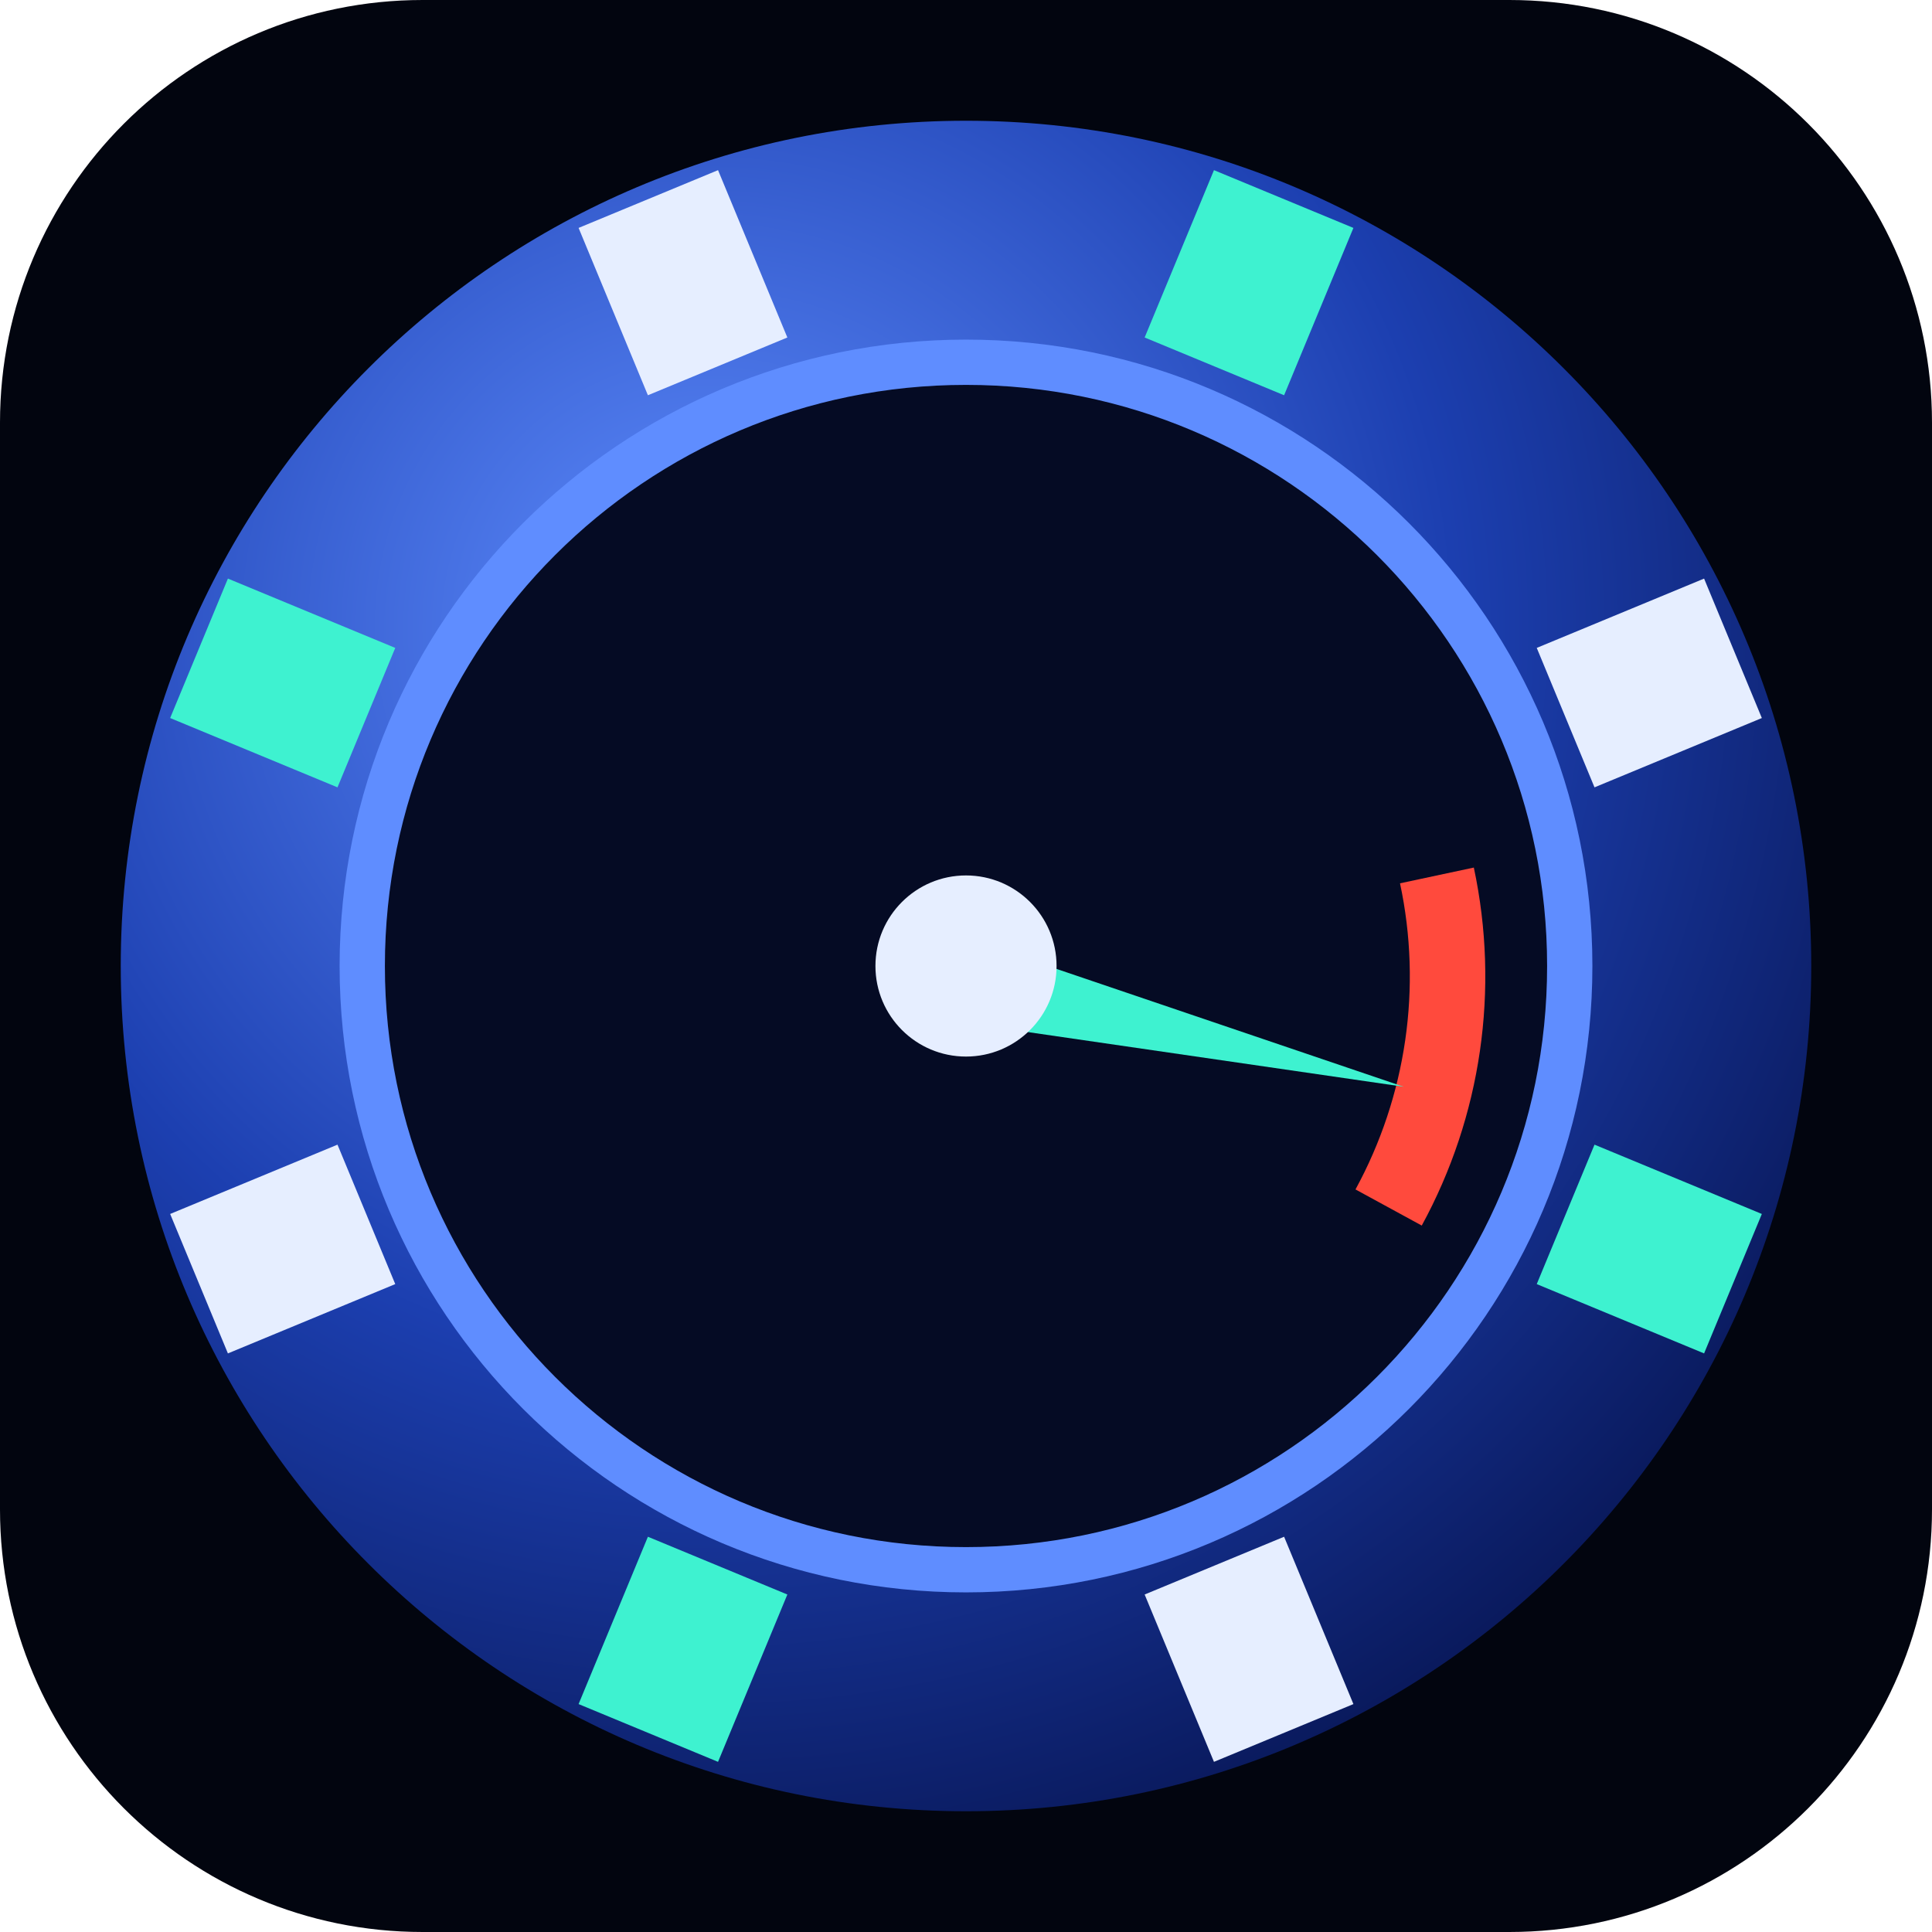
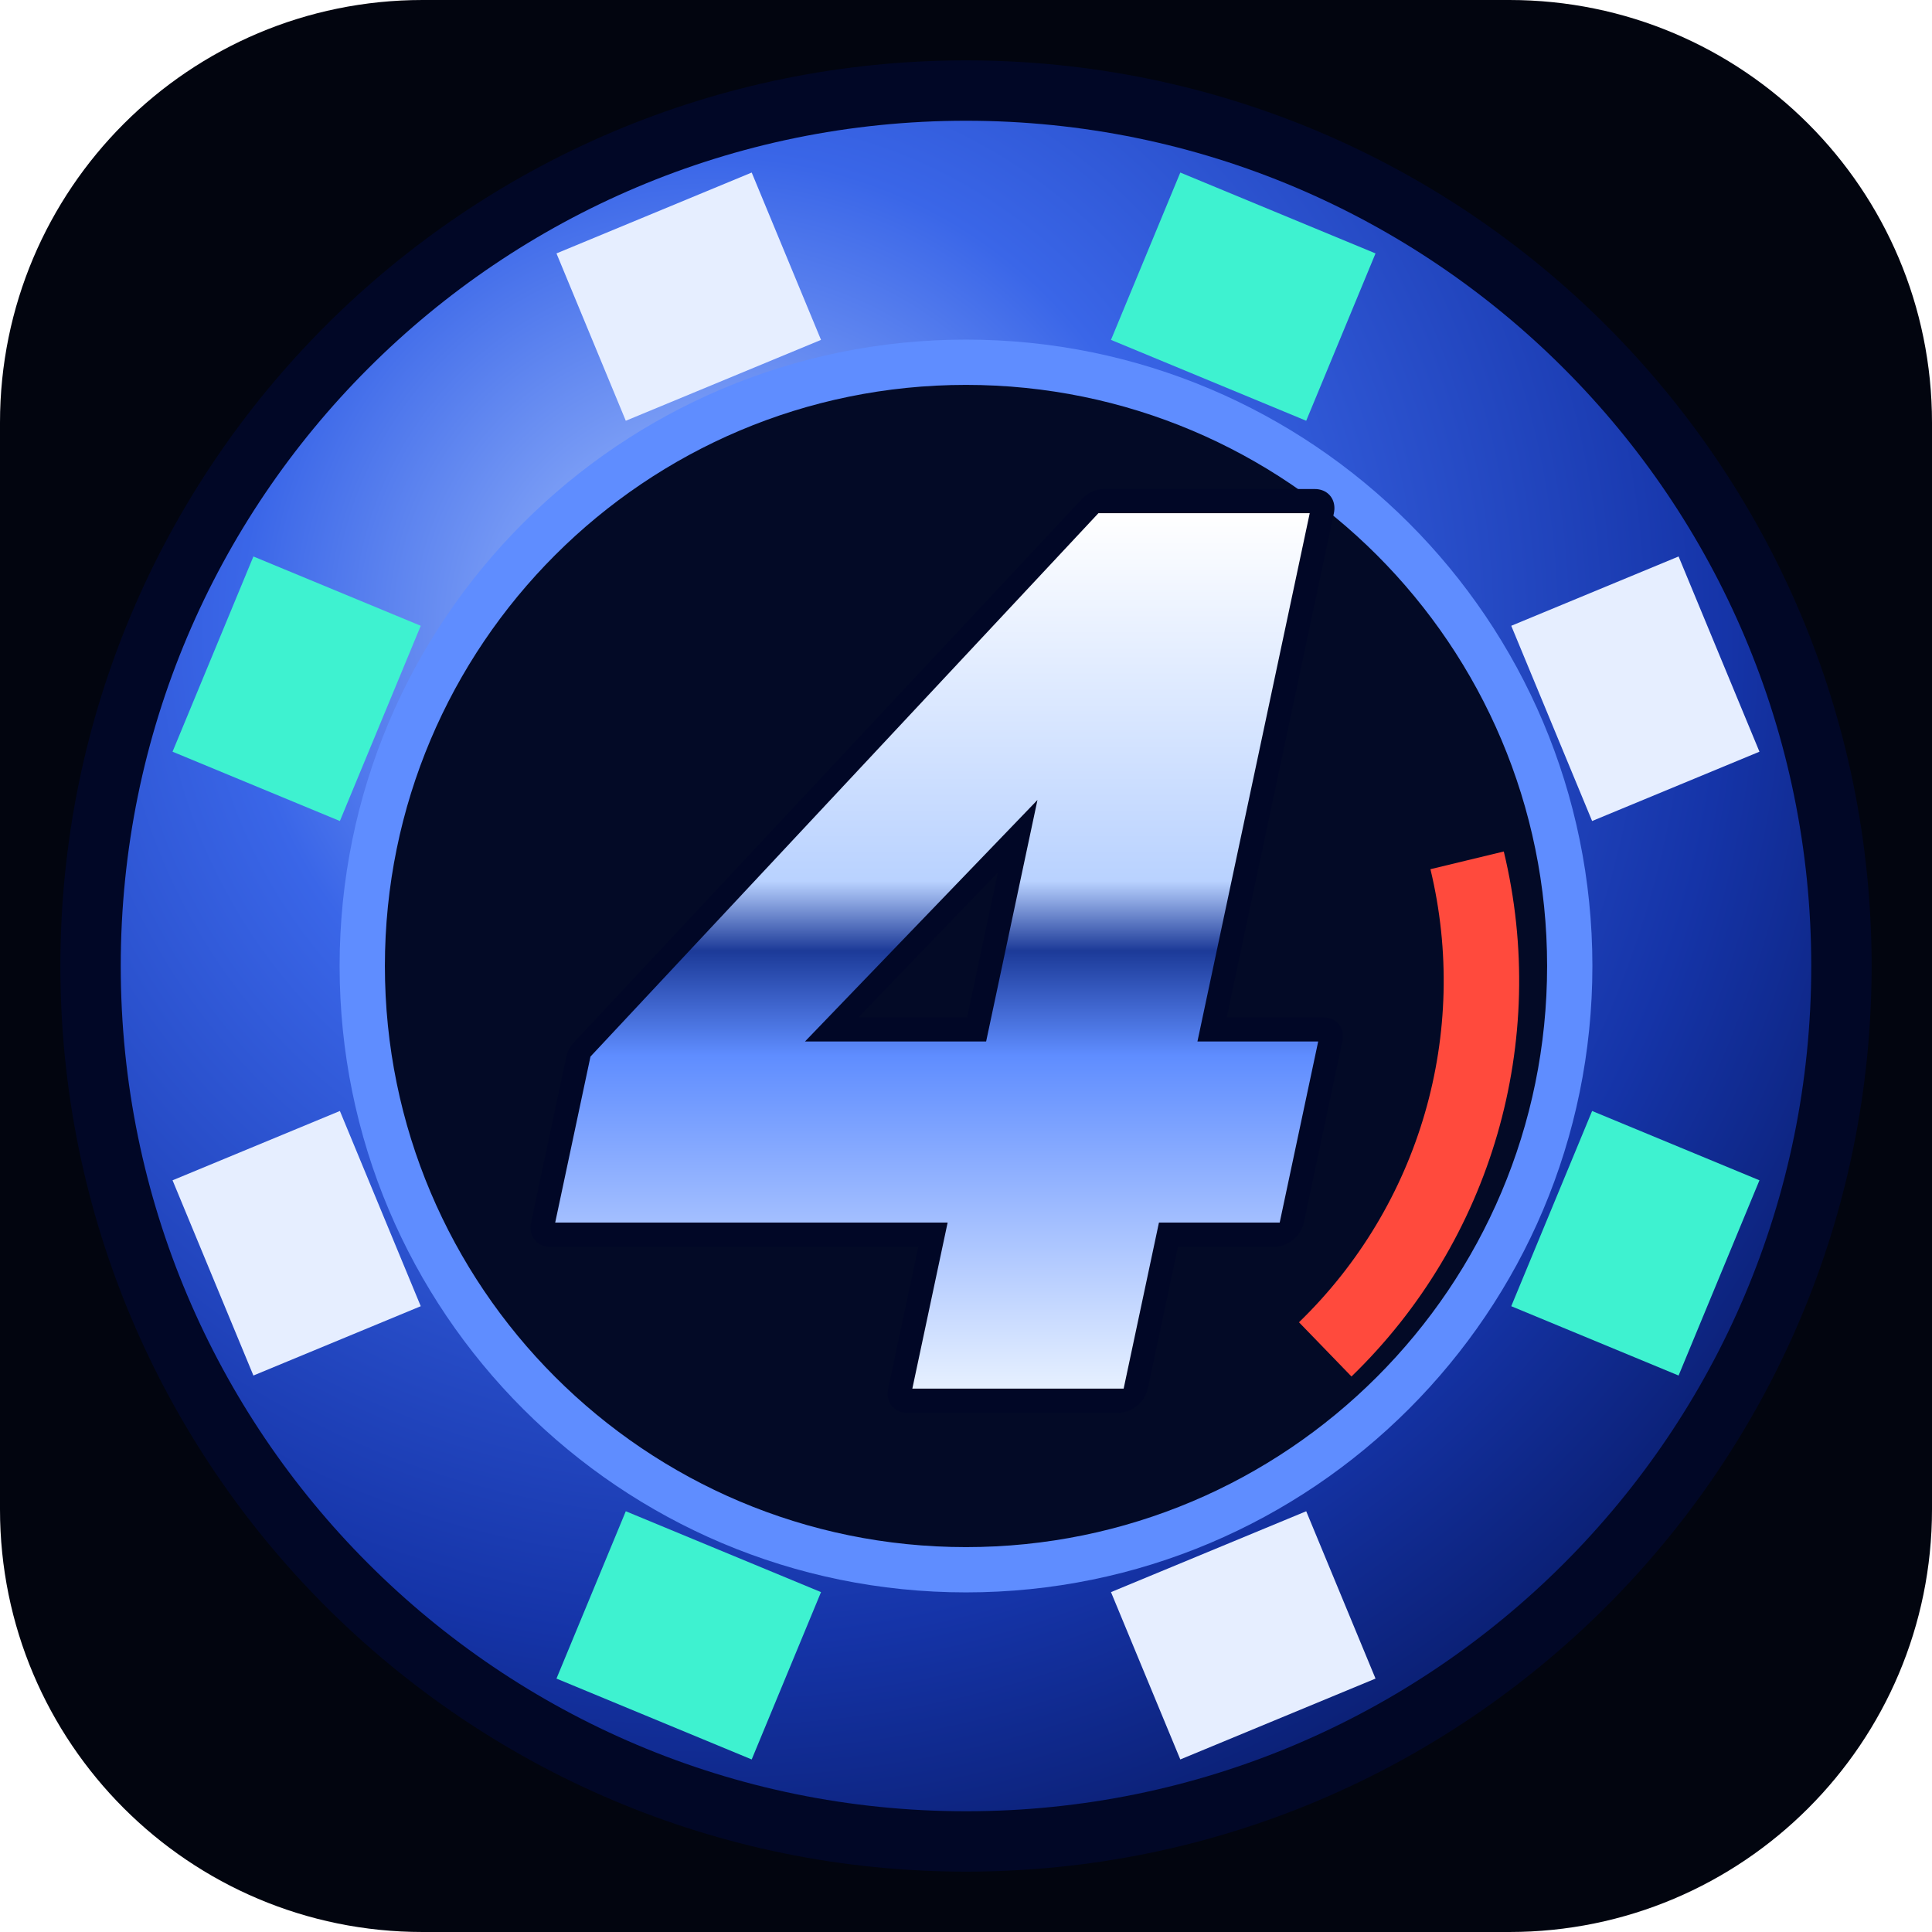
<svg xmlns="http://www.w3.org/2000/svg" viewBox="0 0 64 64">
  <defs>
    <radialGradient id="g" cx=".35" cy=".3" r=".8">
-       <stop offset="0" stop-color="#5f8dff" />
-       <stop offset=".55" stop-color="#1c3fb0" />
-       <stop offset="1" stop-color="#071450" />
+       <stop offset="0" stop-color="#a8c4ff" />
+       <stop offset=".35" stop-color="#3a66e8" />
+       <stop offset=".75" stop-color="#1534a8" />
+       <stop offset="1" stop-color="#081a66" />
    </radialGradient>
+     <linearGradient id="c" x1="0" y1="0" x2="0" y2="1">
+       <stop offset="0" stop-color="#fff" />
+       <stop offset=".42" stop-color="#b9d2ff" />
+       <stop offset=".5" stop-color="#1c3a98" />
+       <stop offset=".62" stop-color="#5f8dff" />
+       <stop offset="1" stop-color="#e6f0ff" />
+     </linearGradient>
  </defs>
  <rect width="64" height="64" rx="14" fill="#02050f" />
+   <circle cx="32" cy="32" r="30" fill="#010726" />
  <circle cx="32" cy="32" r="28" fill="url(#g)" />
  <g fill="#3ef2d0">
-     <rect x="29.5" y="4.5" width="5" height="6" transform="rotate(22.5 32 32)" />
-     <rect x="29.5" y="4.5" width="5" height="6" transform="rotate(112.5 32 32)" />
-     <rect x="29.5" y="4.5" width="5" height="6" transform="rotate(202.5 32 32)" />
-     <rect x="29.5" y="4.5" width="5" height="6" transform="rotate(292.5 32 32)" />
+     <rect x="28.5" y="5" width="7" height="6" transform="rotate(22.5 32 32)" />
+     <rect x="28.5" y="5" width="7" height="6" transform="rotate(112.5 32 32)" />
+     <rect x="28.5" y="5" width="7" height="6" transform="rotate(202.5 32 32)" />
+     <rect x="28.5" y="5" width="7" height="6" transform="rotate(292.5 32 32)" />
  </g>
  <g fill="#e6eeff">
-     <rect x="29.5" y="4.5" width="5" height="6" transform="rotate(67.5 32 32)" />
-     <rect x="29.5" y="4.5" width="5" height="6" transform="rotate(157.5 32 32)" />
-     <rect x="29.5" y="4.5" width="5" height="6" transform="rotate(247.5 32 32)" />
-     <rect x="29.5" y="4.5" width="5" height="6" transform="rotate(337.5 32 32)" />
+     <rect x="28.5" y="5" width="7" height="6" transform="rotate(67.5 32 32)" />
+     <rect x="28.5" y="5" width="7" height="6" transform="rotate(157.5 32 32)" />
+     <rect x="28.5" y="5" width="7" height="6" transform="rotate(247.5 32 32)" />
+     <rect x="28.5" y="5" width="7" height="6" transform="rotate(337.5 32 32)" />
  </g>
-   <circle cx="32" cy="32" r="20" fill="#050b24" stroke="#5f8dff" stroke-width="1.5" />
-   <path d="M46 40 A16 16 0 0 0 47.6 29" fill="none" stroke="#ff4a3d" stroke-width="2.5" />
-   <path d="M30 33.6 L46.5 36 L30 30.4 Z" fill="#3ef2d0" />
-   <circle cx="32" cy="32" r="3" fill="#e6eeff" />
+   <circle cx="32" cy="32" r="20" fill="#030a26" stroke="#5f8dff" stroke-width="1.5" />
+   <path d="M43.9 44.7 A17 17 0 0 0 48.6 28.5" fill="none" stroke="#ff4a3d" stroke-width="2.5" />
+   <path transform="translate(1 0) skewX(-12) translate(6 0)" fill="url(#c)" fill-rule="evenodd" stroke="#010726" stroke-width="1.6" stroke-linejoin="round" paint-order="stroke" d="M33 17 H40 V34.5 H44 V40.5 H40 V46 H33 V40.5 H20 V35 L33 17 Z M33 26.5 L27 34.5 H33 Z" />
</svg>
